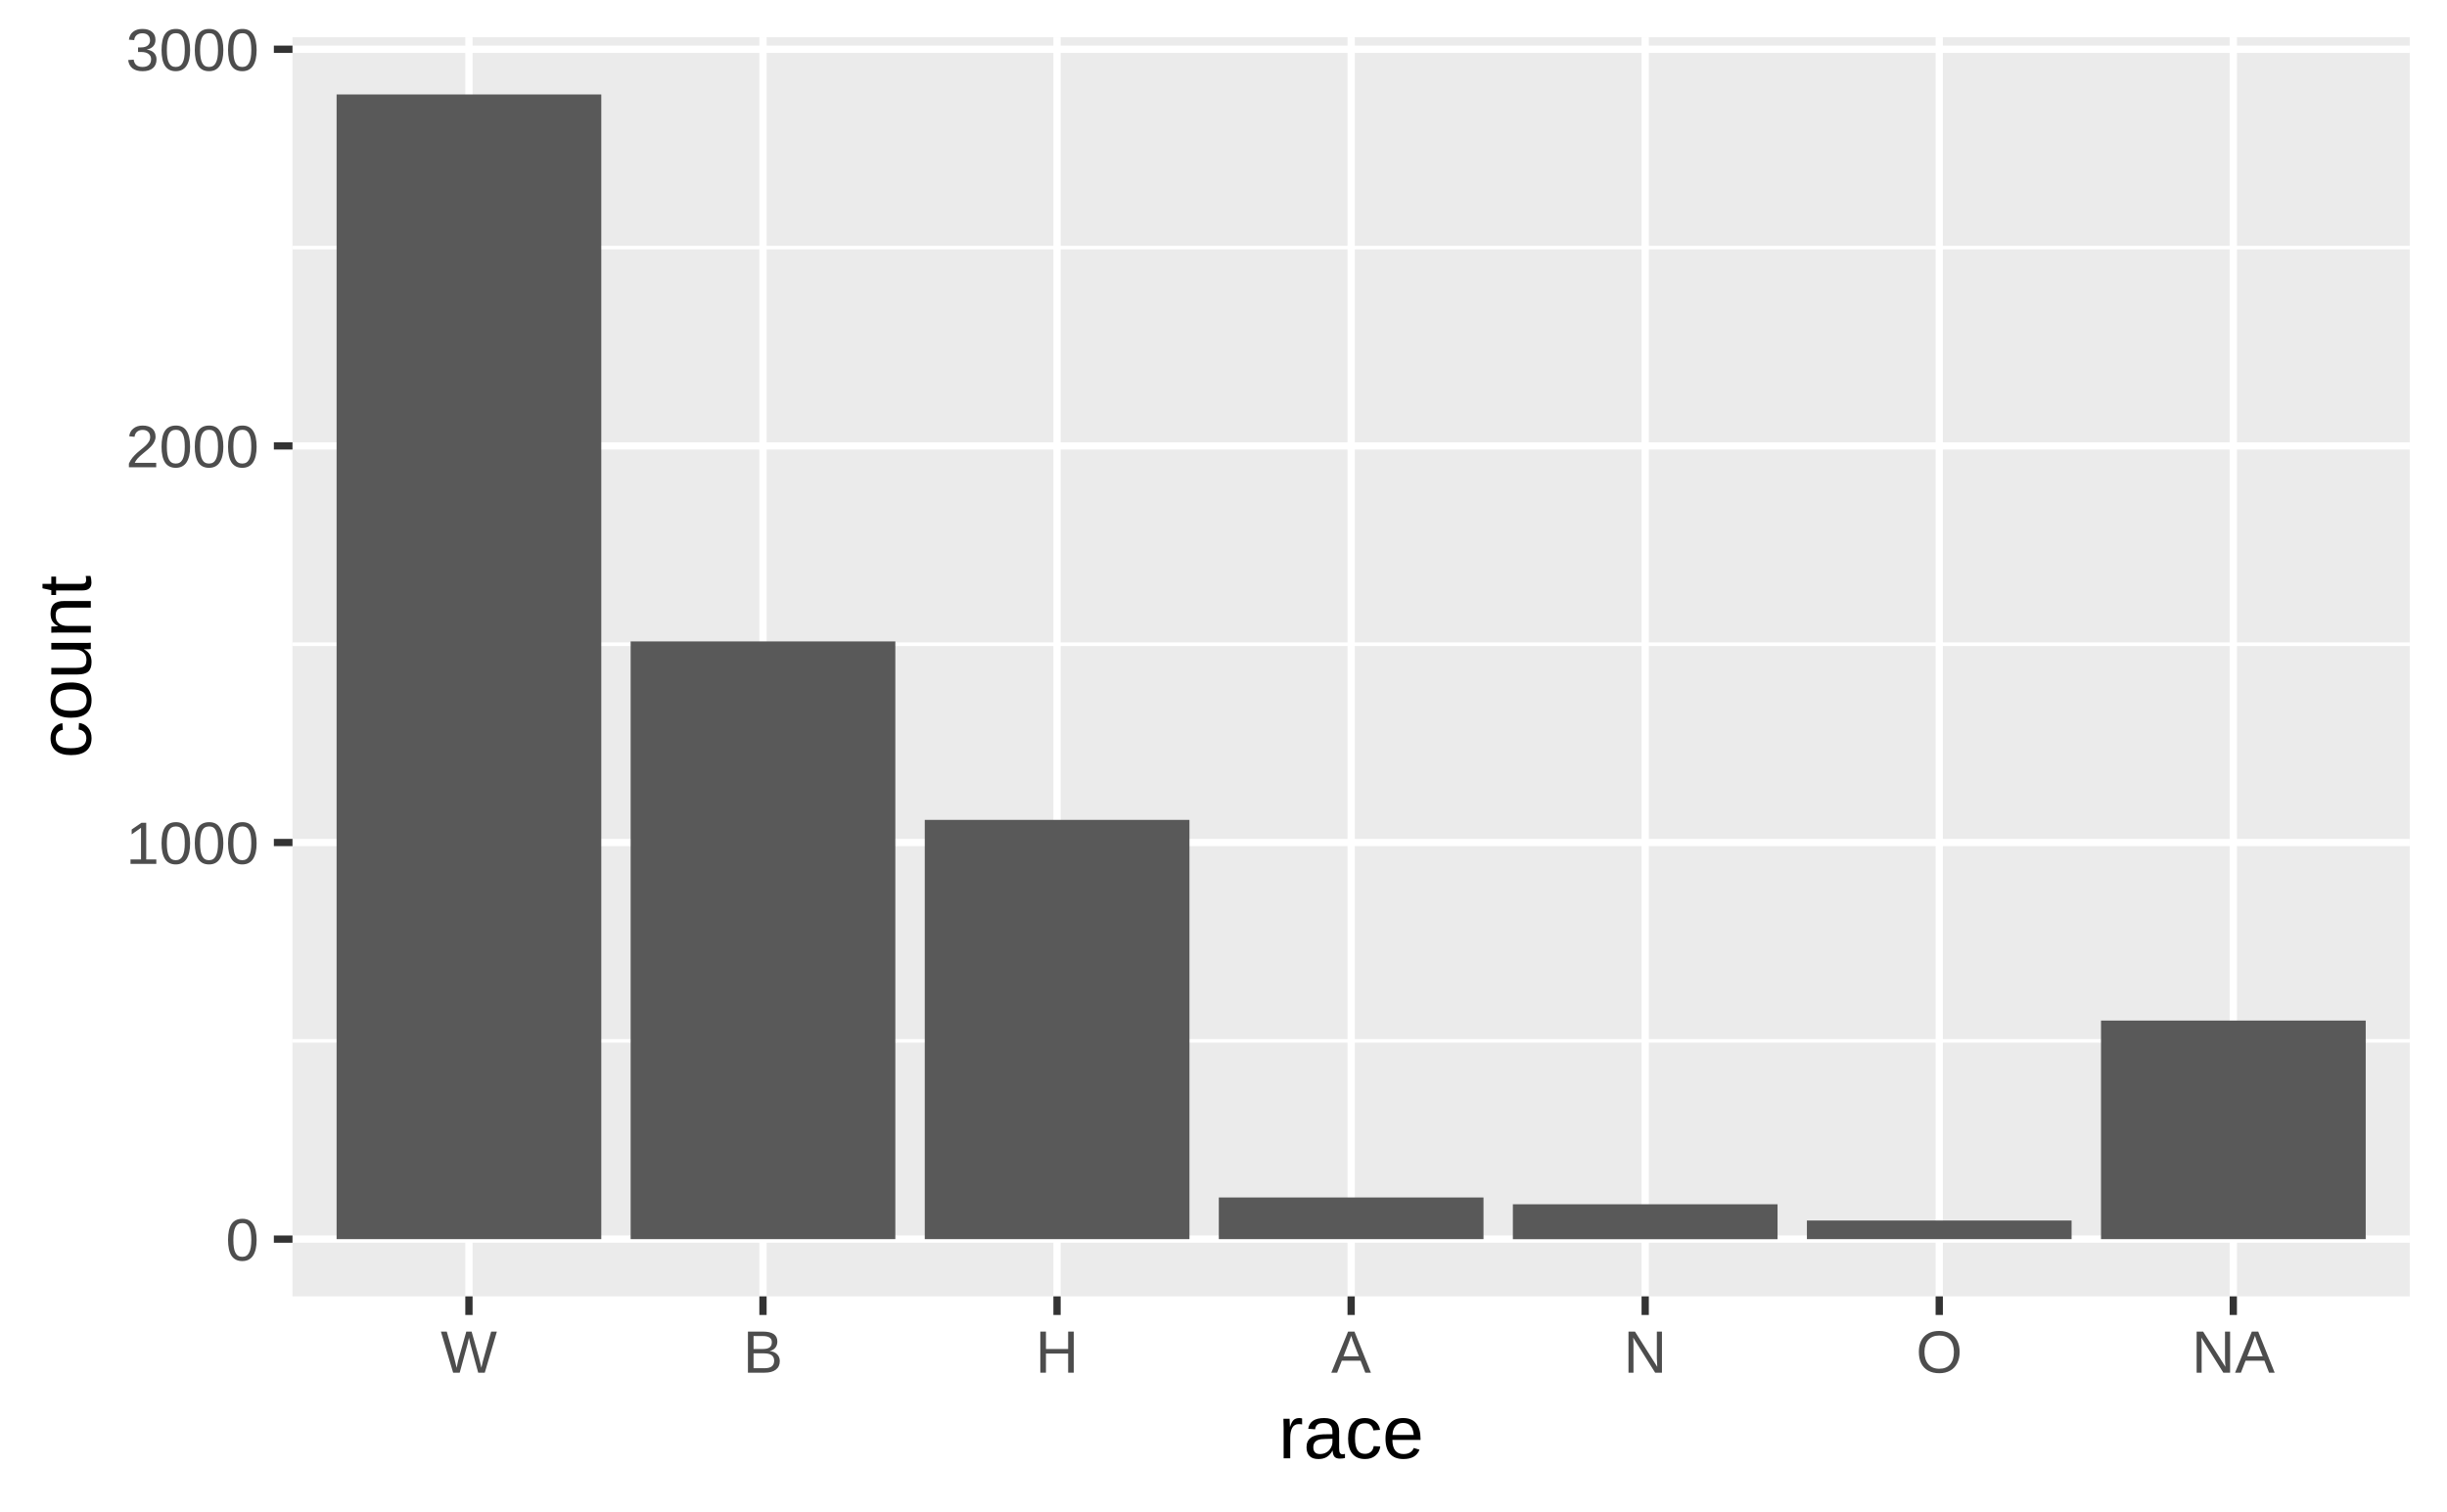
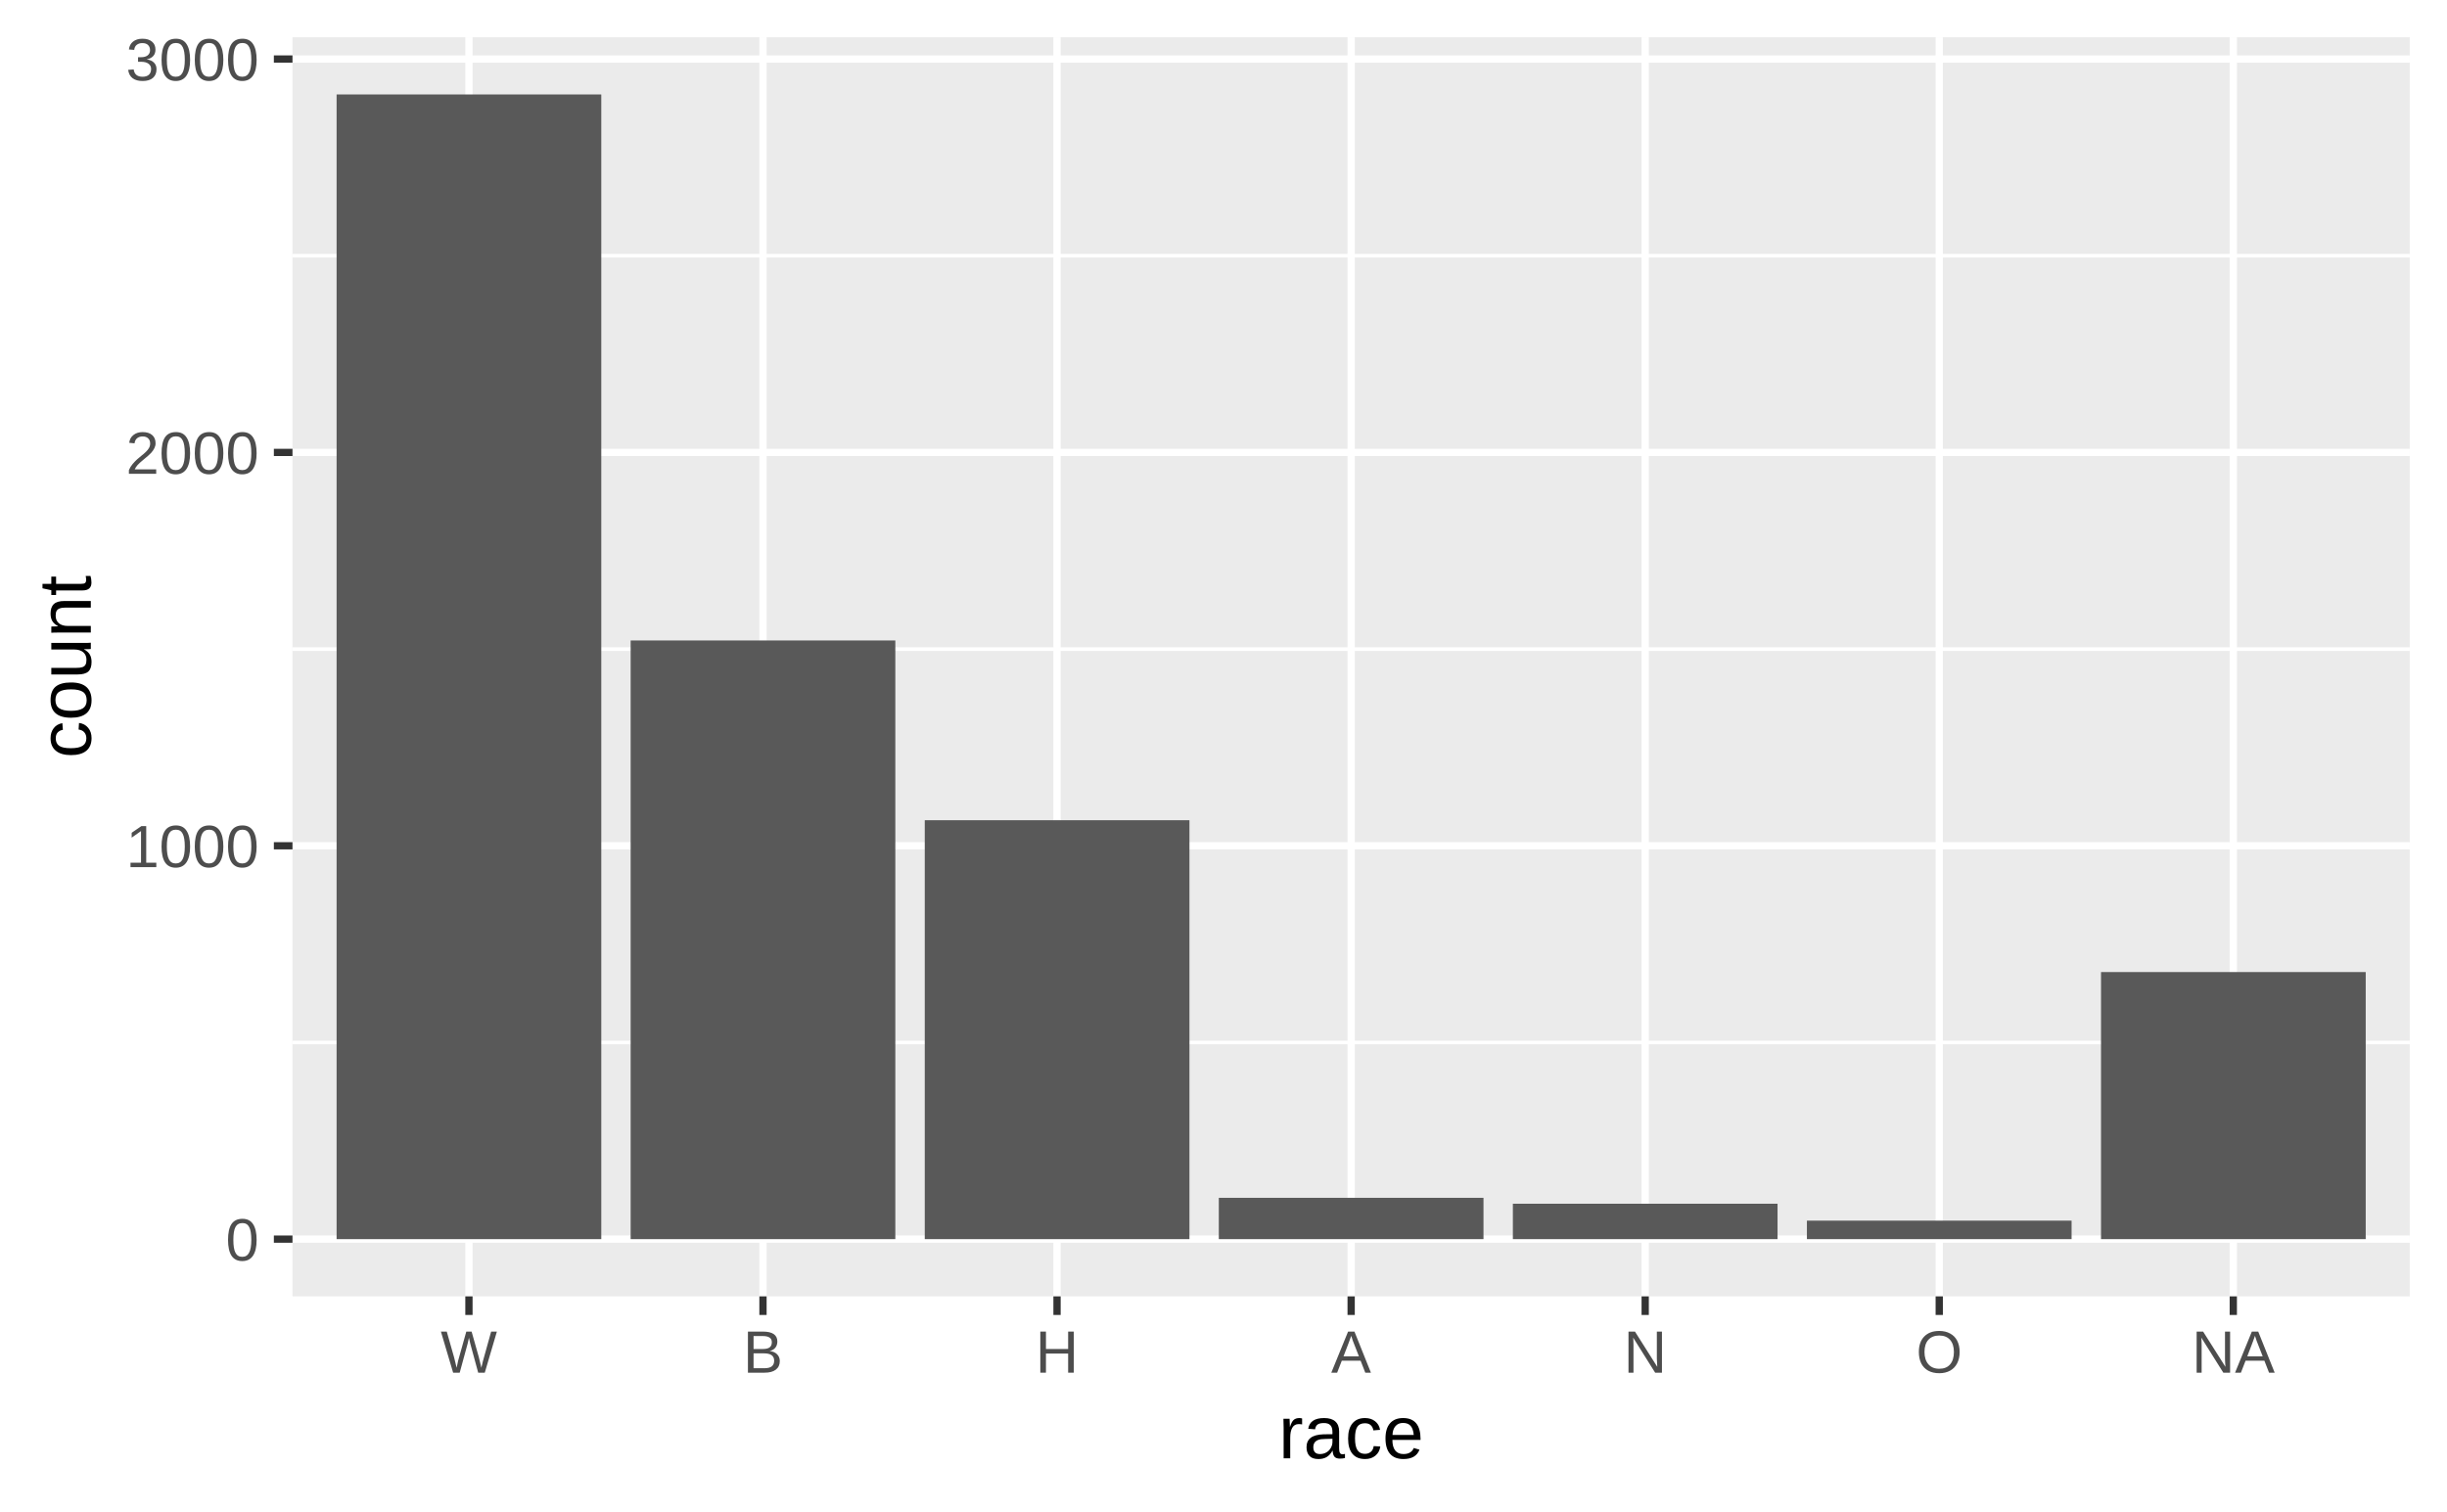
<svg xmlns="http://www.w3.org/2000/svg" class="svglite" width="360.00pt" height="222.48pt" viewBox="0 0 360.00 222.48">
  <defs>
    <style type="text/css">
    .svglite line, .svglite polyline, .svglite polygon, .svglite path, .svglite rect, .svglite circle {
      fill: none;
      stroke: #000000;
      stroke-linecap: round;
      stroke-linejoin: round;
      stroke-miterlimit: 10.00;
    }
  </style>
  </defs>
  <rect width="100%" height="100%" style="stroke: none; fill: #FFFFFF;" />
  <defs>
    <clipPath id="cpMC4wMHwzNjAuMDB8MC4wMHwyMjIuNDg=">
      <rect x="0.00" y="0.00" width="360.00" height="222.48" />
    </clipPath>
  </defs>
  <g clip-path="url(#cpMC4wMHwzNjAuMDB8MC4wMHwyMjIuNDg=)">
    <rect x="0.00" y="0.00" width="360.00" height="222.48" style="stroke-width: 1.07; stroke: #FFFFFF; fill: #FFFFFF;" />
  </g>
  <defs>
    <clipPath id="cpNDMuMDN8MzU0LjUyfDUuNDh8MTkwLjc1">
      <rect x="43.03" y="5.48" width="311.49" height="185.27" />
    </clipPath>
  </defs>
  <g clip-path="url(#cpNDMuMDN8MzU0LjUyfDUuNDh8MTkwLjc1)">
    <rect x="43.03" y="5.48" width="311.49" height="185.27" style="stroke-width: 1.07; stroke: none; fill: #EBEBEB;" />
-     <polyline points="43.03,153.15 354.52,153.15 " style="stroke-width: 0.53; stroke: #FFFFFF; stroke-linecap: butt;" />
-     <polyline points="43.03,94.79 354.52,94.79 " style="stroke-width: 0.53; stroke: #FFFFFF; stroke-linecap: butt;" />
-     <polyline points="43.03,36.43 354.52,36.43 " style="stroke-width: 0.53; stroke: #FFFFFF; stroke-linecap: butt;" />
+     <polyline points="43.03,153.39 354.52,153.39 " style="stroke-width: 0.53; stroke: #FFFFFF; stroke-linecap: butt;" />
+     <polyline points="43.03,95.51 354.52,95.51 " style="stroke-width: 0.53; stroke: #FFFFFF; stroke-linecap: butt;" />
+     <polyline points="43.03,37.63 354.52,37.63 " style="stroke-width: 0.53; stroke: #FFFFFF; stroke-linecap: butt;" />
    <polyline points="43.03,182.33 354.52,182.33 " style="stroke-width: 1.07; stroke: #FFFFFF; stroke-linecap: butt;" />
-     <polyline points="43.03,123.97 354.52,123.97 " style="stroke-width: 1.07; stroke: #FFFFFF; stroke-linecap: butt;" />
-     <polyline points="43.03,65.61 354.52,65.61 " style="stroke-width: 1.07; stroke: #FFFFFF; stroke-linecap: butt;" />
-     <polyline points="43.03,7.25 354.52,7.25 " style="stroke-width: 1.07; stroke: #FFFFFF; stroke-linecap: butt;" />
+     <polyline points="43.03,124.45 354.52,124.45 " style="stroke-width: 1.07; stroke: #FFFFFF; stroke-linecap: butt;" />
+     <polyline points="43.03,66.57 354.52,66.57 " style="stroke-width: 1.07; stroke: #FFFFFF; stroke-linecap: butt;" />
+     <polyline points="43.03,8.69 354.52,8.69 " style="stroke-width: 1.07; stroke: #FFFFFF; stroke-linecap: butt;" />
    <polyline points="68.99,190.75 68.99,5.48 " style="stroke-width: 1.07; stroke: #FFFFFF; stroke-linecap: butt;" />
    <polyline points="112.25,190.75 112.25,5.48 " style="stroke-width: 1.07; stroke: #FFFFFF; stroke-linecap: butt;" />
    <polyline points="155.51,190.75 155.51,5.48 " style="stroke-width: 1.07; stroke: #FFFFFF; stroke-linecap: butt;" />
    <polyline points="198.78,190.75 198.78,5.48 " style="stroke-width: 1.07; stroke: #FFFFFF; stroke-linecap: butt;" />
    <polyline points="242.04,190.75 242.04,5.48 " style="stroke-width: 1.07; stroke: #FFFFFF; stroke-linecap: butt;" />
    <polyline points="285.30,190.75 285.30,5.48 " style="stroke-width: 1.07; stroke: #FFFFFF; stroke-linecap: butt;" />
    <polyline points="328.56,190.75 328.56,5.48 " style="stroke-width: 1.07; stroke: #FFFFFF; stroke-linecap: butt;" />
    <rect x="49.52" y="13.90" width="38.94" height="168.43" style="stroke-width: 1.07; stroke: none; stroke-linecap: square; stroke-linejoin: miter; fill: #595959;" />
-     <rect x="92.78" y="94.38" width="38.94" height="87.95" style="stroke-width: 1.07; stroke: none; stroke-linecap: square; stroke-linejoin: miter; fill: #595959;" />
-     <rect x="136.05" y="120.64" width="38.94" height="61.69" style="stroke-width: 1.07; stroke: none; stroke-linecap: square; stroke-linejoin: miter; fill: #595959;" />
-     <rect x="179.31" y="176.20" width="38.94" height="6.13" style="stroke-width: 1.07; stroke: none; stroke-linecap: square; stroke-linejoin: miter; fill: #595959;" />
-     <rect x="222.57" y="177.20" width="38.94" height="5.14" style="stroke-width: 1.07; stroke: none; stroke-linecap: square; stroke-linejoin: miter; fill: #595959;" />
-     <rect x="265.83" y="179.59" width="38.94" height="2.74" style="stroke-width: 1.07; stroke: none; stroke-linecap: square; stroke-linejoin: miter; fill: #595959;" />
-     <rect x="309.10" y="150.17" width="38.94" height="32.16" style="stroke-width: 1.07; stroke: none; stroke-linecap: square; stroke-linejoin: miter; fill: #595959;" />
+     <rect x="92.78" y="94.24" width="38.94" height="88.09" style="stroke-width: 1.07; stroke: none; stroke-linecap: square; stroke-linejoin: miter; fill: #595959;" />
+     <rect x="136.05" y="120.69" width="38.94" height="61.64" style="stroke-width: 1.07; stroke: none; stroke-linecap: square; stroke-linejoin: miter; fill: #595959;" />
+     <rect x="179.31" y="176.25" width="38.94" height="6.08" style="stroke-width: 1.07; stroke: none; stroke-linecap: square; stroke-linejoin: miter; fill: #595959;" />
+     <rect x="222.57" y="177.12" width="38.94" height="5.21" style="stroke-width: 1.07; stroke: none; stroke-linecap: square; stroke-linejoin: miter; fill: #595959;" />
+     <rect x="265.83" y="179.61" width="38.94" height="2.72" style="stroke-width: 1.07; stroke: none; stroke-linecap: square; stroke-linejoin: miter; fill: #595959;" />
+     <rect x="309.10" y="143.03" width="38.94" height="39.30" style="stroke-width: 1.07; stroke: none; stroke-linecap: square; stroke-linejoin: miter; fill: #595959;" />
  </g>
  <g clip-path="url(#cpMC4wMHwzNjAuMDB8MC4wMHwyMjIuNDg=)">
    <text x="38.10" y="185.48" text-anchor="end" style="font-size: 8.80px; fill: #4D4D4D; font-family: Arial;" textLength="4.90px" lengthAdjust="spacingAndGlyphs">0</text>
-     <text x="38.10" y="127.12" text-anchor="end" style="font-size: 8.80px; fill: #4D4D4D; font-family: Arial;" textLength="19.58px" lengthAdjust="spacingAndGlyphs">1000</text>
-     <text x="38.10" y="68.76" text-anchor="end" style="font-size: 8.80px; fill: #4D4D4D; font-family: Arial;" textLength="19.58px" lengthAdjust="spacingAndGlyphs">2000</text>
-     <text x="38.10" y="10.40" text-anchor="end" style="font-size: 8.80px; fill: #4D4D4D; font-family: Arial;" textLength="19.58px" lengthAdjust="spacingAndGlyphs">3000</text>
+     <text x="38.10" y="127.60" text-anchor="end" style="font-size: 8.80px; fill: #4D4D4D; font-family: Arial;" textLength="19.58px" lengthAdjust="spacingAndGlyphs">1000</text>
+     <text x="38.10" y="69.72" text-anchor="end" style="font-size: 8.80px; fill: #4D4D4D; font-family: Arial;" textLength="19.58px" lengthAdjust="spacingAndGlyphs">2000</text>
+     <text x="38.10" y="11.84" text-anchor="end" style="font-size: 8.80px; fill: #4D4D4D; font-family: Arial;" textLength="19.58px" lengthAdjust="spacingAndGlyphs">3000</text>
    <polyline points="40.29,182.33 43.03,182.33 " style="stroke-width: 1.07; stroke: #333333; stroke-linecap: butt;" />
-     <polyline points="40.29,123.97 43.03,123.97 " style="stroke-width: 1.07; stroke: #333333; stroke-linecap: butt;" />
-     <polyline points="40.29,65.61 43.03,65.61 " style="stroke-width: 1.07; stroke: #333333; stroke-linecap: butt;" />
-     <polyline points="40.29,7.25 43.03,7.25 " style="stroke-width: 1.07; stroke: #333333; stroke-linecap: butt;" />
+     <polyline points="40.29,124.45 43.03,124.45 " style="stroke-width: 1.07; stroke: #333333; stroke-linecap: butt;" />
+     <polyline points="40.29,66.57 43.03,66.57 " style="stroke-width: 1.07; stroke: #333333; stroke-linecap: butt;" />
+     <polyline points="40.29,8.69 43.03,8.69 " style="stroke-width: 1.07; stroke: #333333; stroke-linecap: butt;" />
    <polyline points="68.99,193.49 68.99,190.75 " style="stroke-width: 1.07; stroke: #333333; stroke-linecap: butt;" />
    <polyline points="112.25,193.49 112.25,190.75 " style="stroke-width: 1.07; stroke: #333333; stroke-linecap: butt;" />
    <polyline points="155.51,193.49 155.51,190.75 " style="stroke-width: 1.07; stroke: #333333; stroke-linecap: butt;" />
    <polyline points="198.78,193.49 198.78,190.75 " style="stroke-width: 1.07; stroke: #333333; stroke-linecap: butt;" />
    <polyline points="242.04,193.49 242.04,190.75 " style="stroke-width: 1.07; stroke: #333333; stroke-linecap: butt;" />
    <polyline points="285.30,193.49 285.30,190.75 " style="stroke-width: 1.07; stroke: #333333; stroke-linecap: butt;" />
    <polyline points="328.56,193.49 328.56,190.75 " style="stroke-width: 1.07; stroke: #333333; stroke-linecap: butt;" />
    <text x="68.99" y="201.98" text-anchor="middle" style="font-size: 8.80px; fill: #4D4D4D; font-family: Arial;" textLength="8.30px" lengthAdjust="spacingAndGlyphs">W</text>
    <text x="112.25" y="201.98" text-anchor="middle" style="font-size: 8.80px; fill: #4D4D4D; font-family: Arial;" textLength="5.87px" lengthAdjust="spacingAndGlyphs">B</text>
    <text x="155.51" y="201.98" text-anchor="middle" style="font-size: 8.80px; fill: #4D4D4D; font-family: Arial;" textLength="6.35px" lengthAdjust="spacingAndGlyphs">H</text>
    <text x="198.78" y="201.98" text-anchor="middle" style="font-size: 8.80px; fill: #4D4D4D; font-family: Arial;" textLength="5.87px" lengthAdjust="spacingAndGlyphs">A</text>
    <text x="242.04" y="201.98" text-anchor="middle" style="font-size: 8.80px; fill: #4D4D4D; font-family: Arial;" textLength="6.35px" lengthAdjust="spacingAndGlyphs">N</text>
    <text x="285.30" y="201.98" text-anchor="middle" style="font-size: 8.80px; fill: #4D4D4D; font-family: Arial;" textLength="6.85px" lengthAdjust="spacingAndGlyphs">O</text>
    <text x="328.56" y="201.98" text-anchor="middle" style="font-size: 8.80px; fill: #4D4D4D; font-family: Arial;" textLength="12.22px" lengthAdjust="spacingAndGlyphs">NA</text>
    <text x="198.78" y="214.58" text-anchor="middle" style="font-size: 11.00px; font-family: Arial;" textLength="21.41px" lengthAdjust="spacingAndGlyphs">race</text>
    <text transform="translate(13.36,98.12) rotate(-90)" text-anchor="middle" style="font-size: 11.00px; font-family: Arial;" textLength="26.92px" lengthAdjust="spacingAndGlyphs">count</text>
  </g>
</svg>
